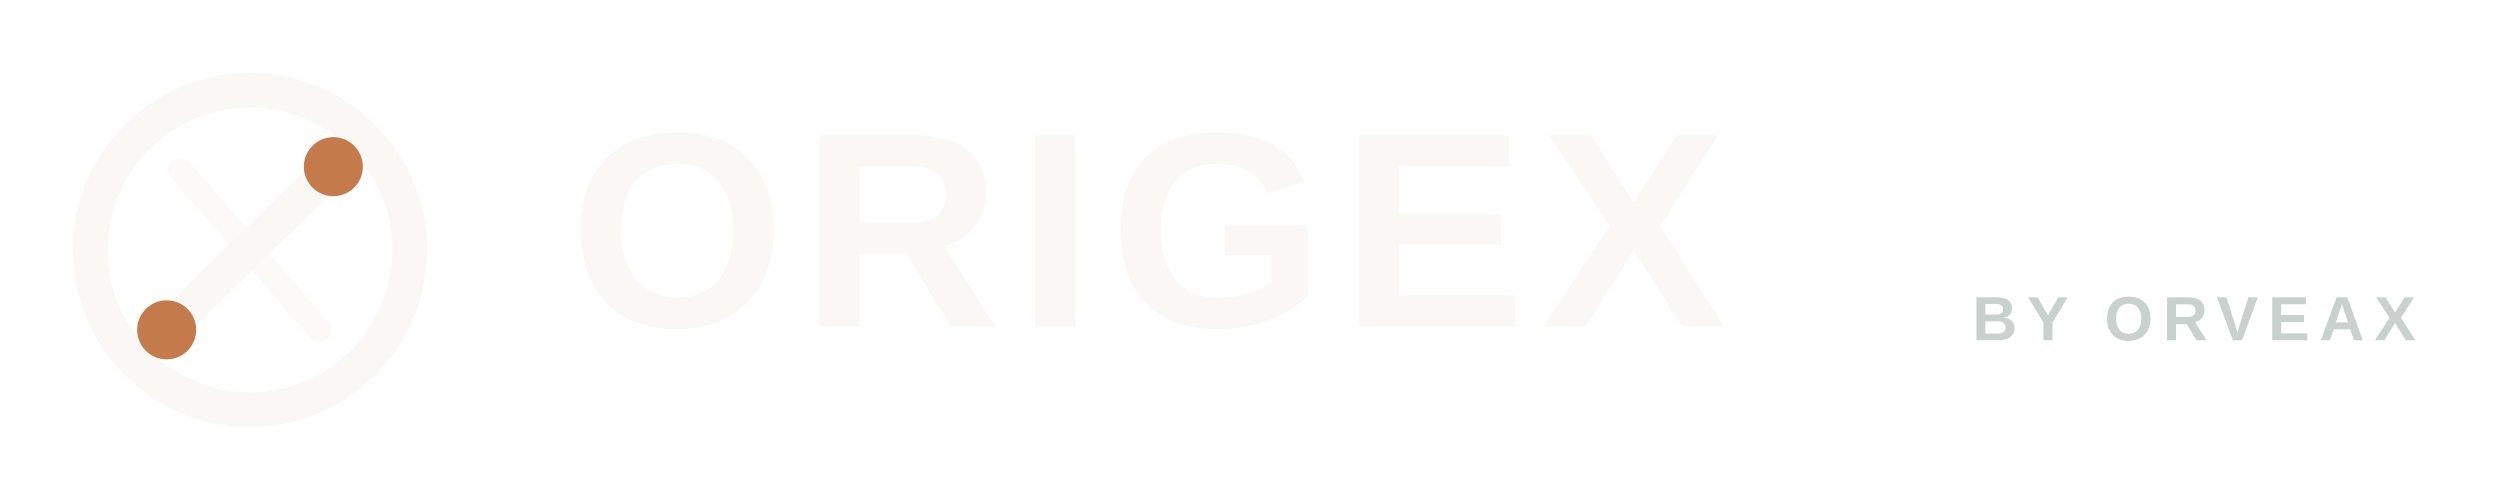
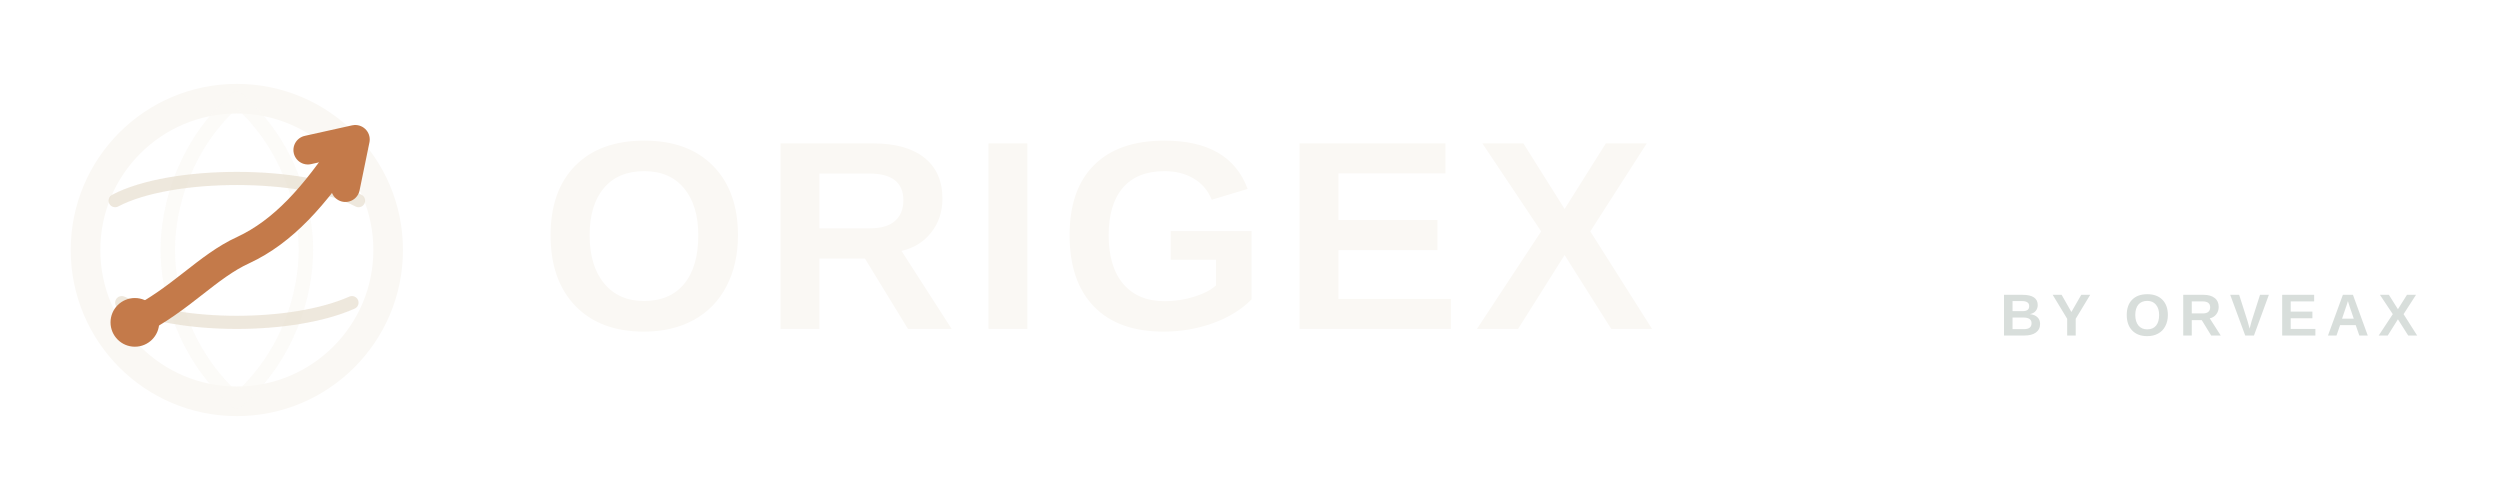
- <svg xmlns="http://www.w3.org/2000/svg" viewBox="0 0 360 72" role="img" aria-labelledby="title desc">
-   <g transform="translate(4 4)" color="#FAF8F4">
-     <g fill="none" stroke="currentColor" stroke-linecap="round" stroke-linejoin="round">
-       <circle cx="32" cy="32" r="23" stroke-width="5" />
-       <path d="M20 43.5 44 20" stroke-width="5" />
-       <path d="M22 20.5 42 43.5" stroke-width="3.5" opacity=".72" />
+ <svg xmlns="http://www.w3.org/2000/svg" viewBox="0 0 380 76" role="img" aria-labelledby="title desc">
+   <g transform="translate(4 6)">
+     <g fill="none" stroke-linecap="round" stroke-linejoin="round">
+       <circle cx="32" cy="32" r="23" stroke="#FAF8F4" stroke-width="4.5" />
+       <path d="M32 9c-8 7-10.5 16.5-10.5 23S24 48 32 55c8-7 10.5-16.5 10.5-23S40 16 32 9Z" stroke="#FAF8F4" stroke-width="2.2" opacity=".62" />
+       <path d="M13.5 24.5C22 20 42 20 50.5 24.5M14.5 40c9 4 26 4 35 0" stroke="#E8DFD0" stroke-width="2" opacity=".72" />
+       <path d="M16.5 43C23.5 39.5 27.5 34.5 33 32c6-2.8 10.8-8.1 16-16" stroke="#C47A4A" stroke-width="4.4" />
+       <path d="M42.8 16.8 50 15.2 48.5 22.5" stroke="#C47A4A" stroke-width="4.4" />
    </g>
-     <circle cx="20" cy="43.5" r="4.25" fill="#C47A4A" />
-     <circle cx="44" cy="20" r="4.25" fill="#C47A4A" />
+     <circle cx="16.5" cy="43" r="3.7" fill="#C47A4A" />
  </g>
-   <text x="82" y="47" fill="#FAF8F4" font-family="Manrope, Arial, sans-serif" font-size="40" font-weight="750" letter-spacing="2.2">ORIGEX</text>
-   <text x="284" y="49" fill="#C9D1CE" font-family="Manrope, Arial, sans-serif" font-size="9" font-weight="700" letter-spacing="1.4">BY ORVEAX</text>
+   <text x="82" y="50" fill="#FAF8F4" font-family="Manrope, Arial, sans-serif" font-size="41" font-weight="800" letter-spacing="2">ORIGEX</text>
+   <text x="304" y="51" fill="#D8DEDB" font-family="Manrope, Arial, sans-serif" font-size="9" font-weight="700" letter-spacing="1.35">BY ORVEAX</text>
</svg>
